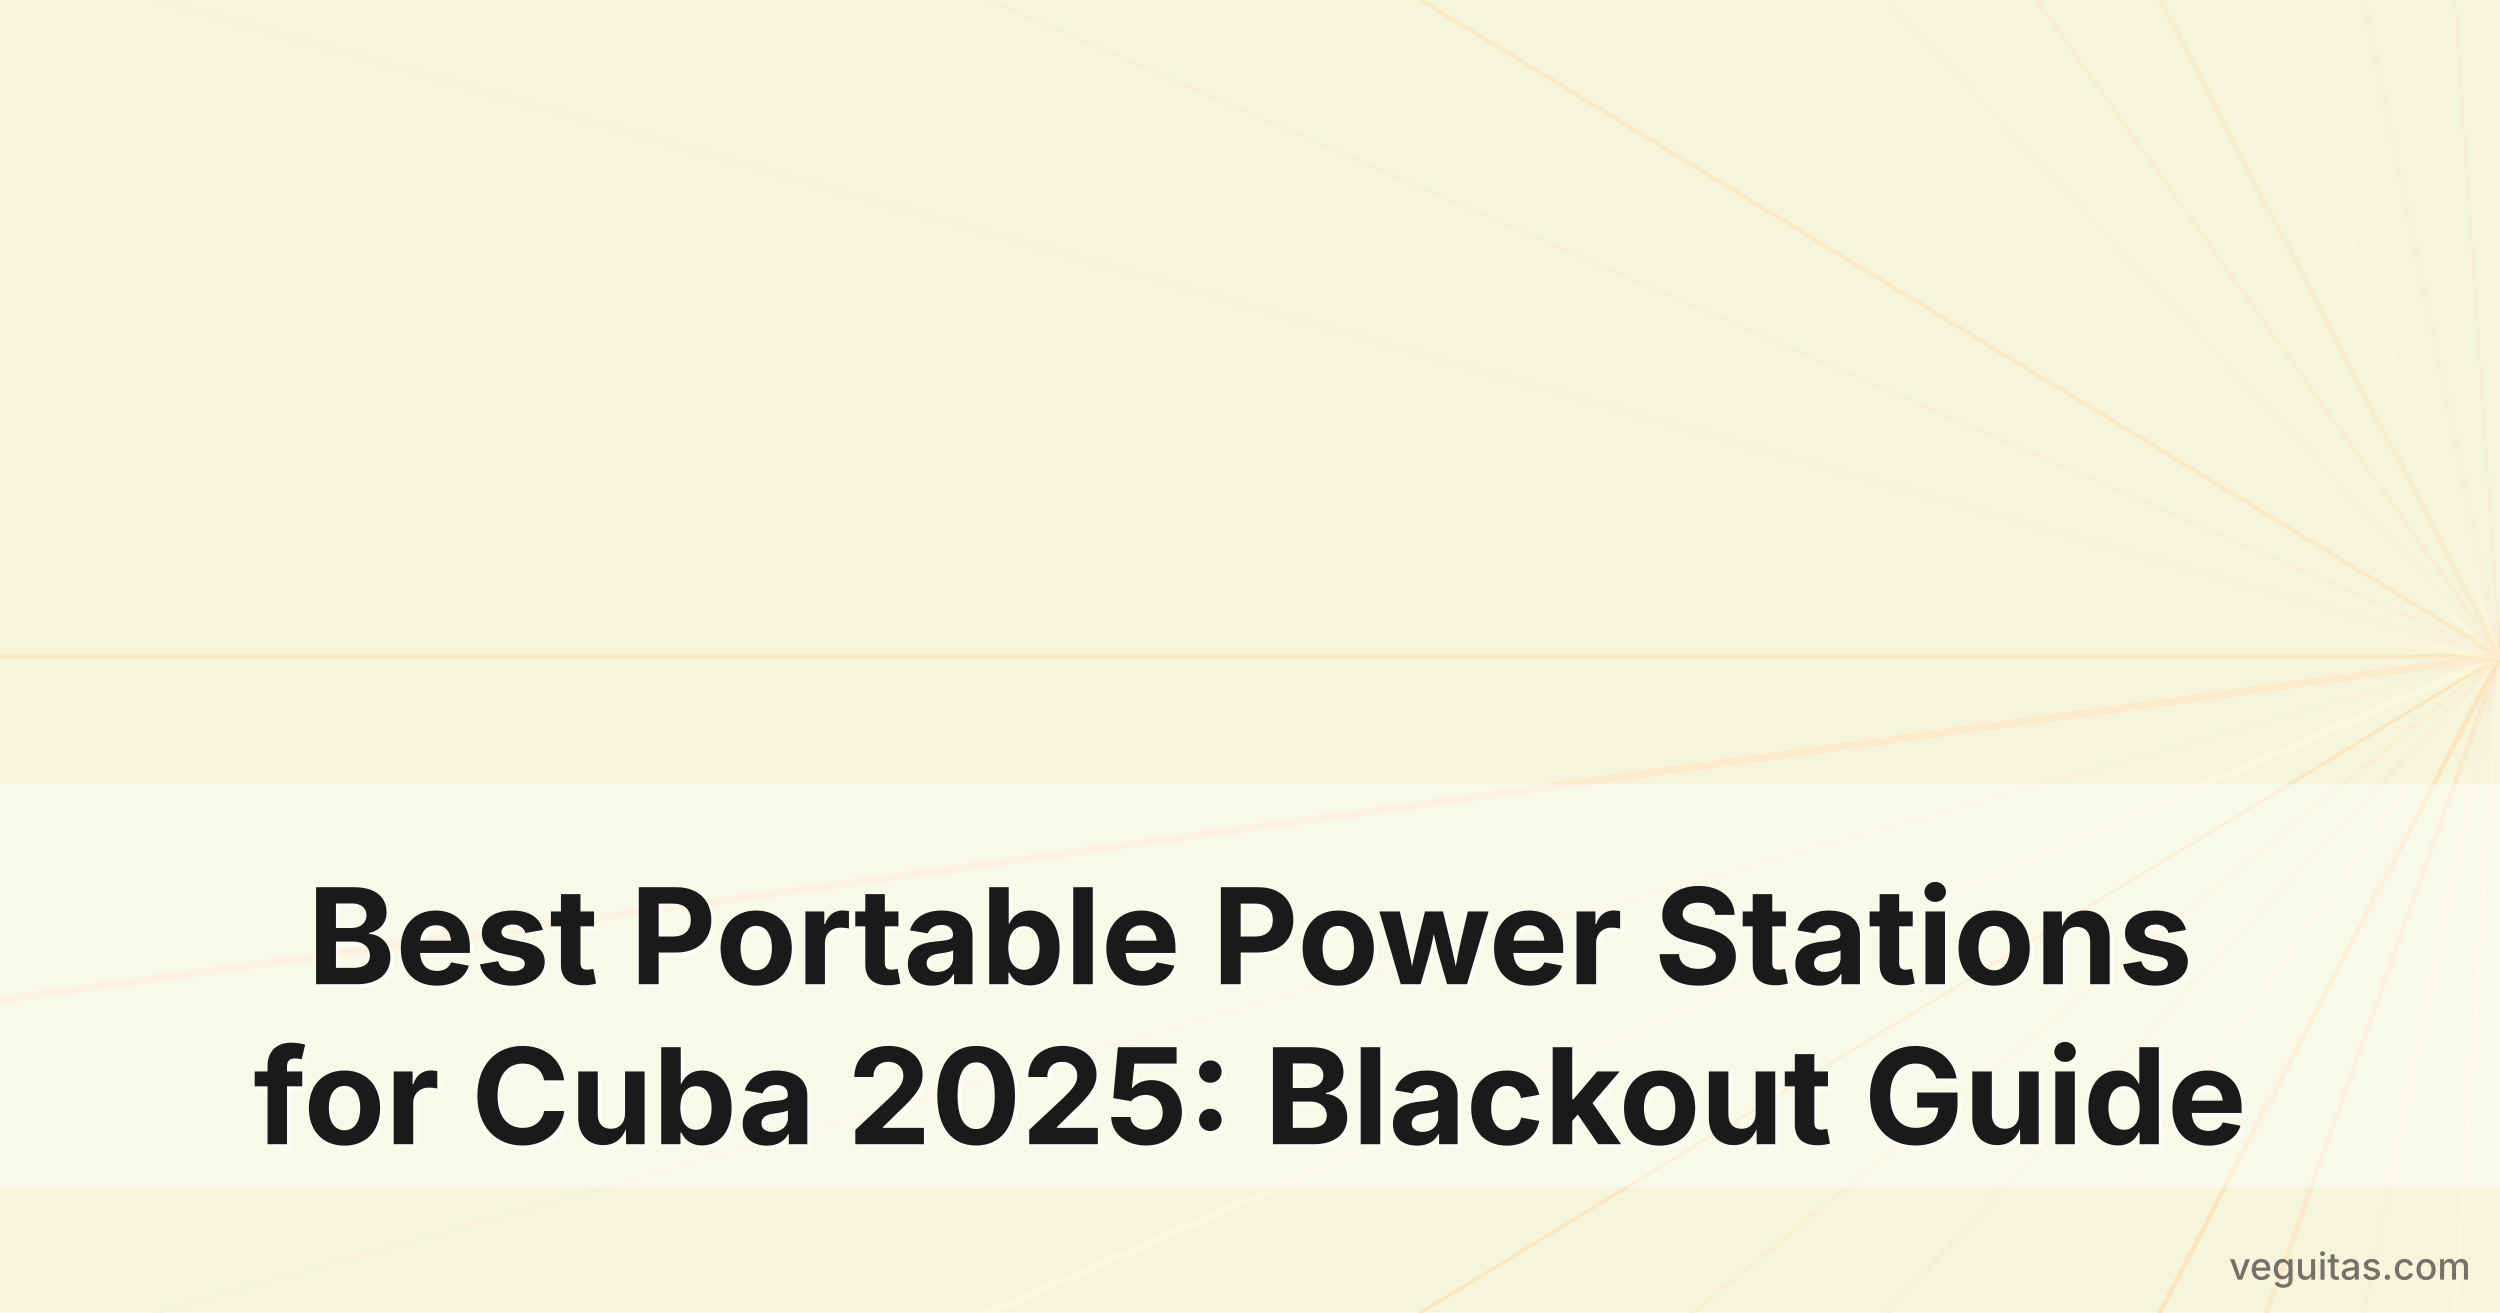
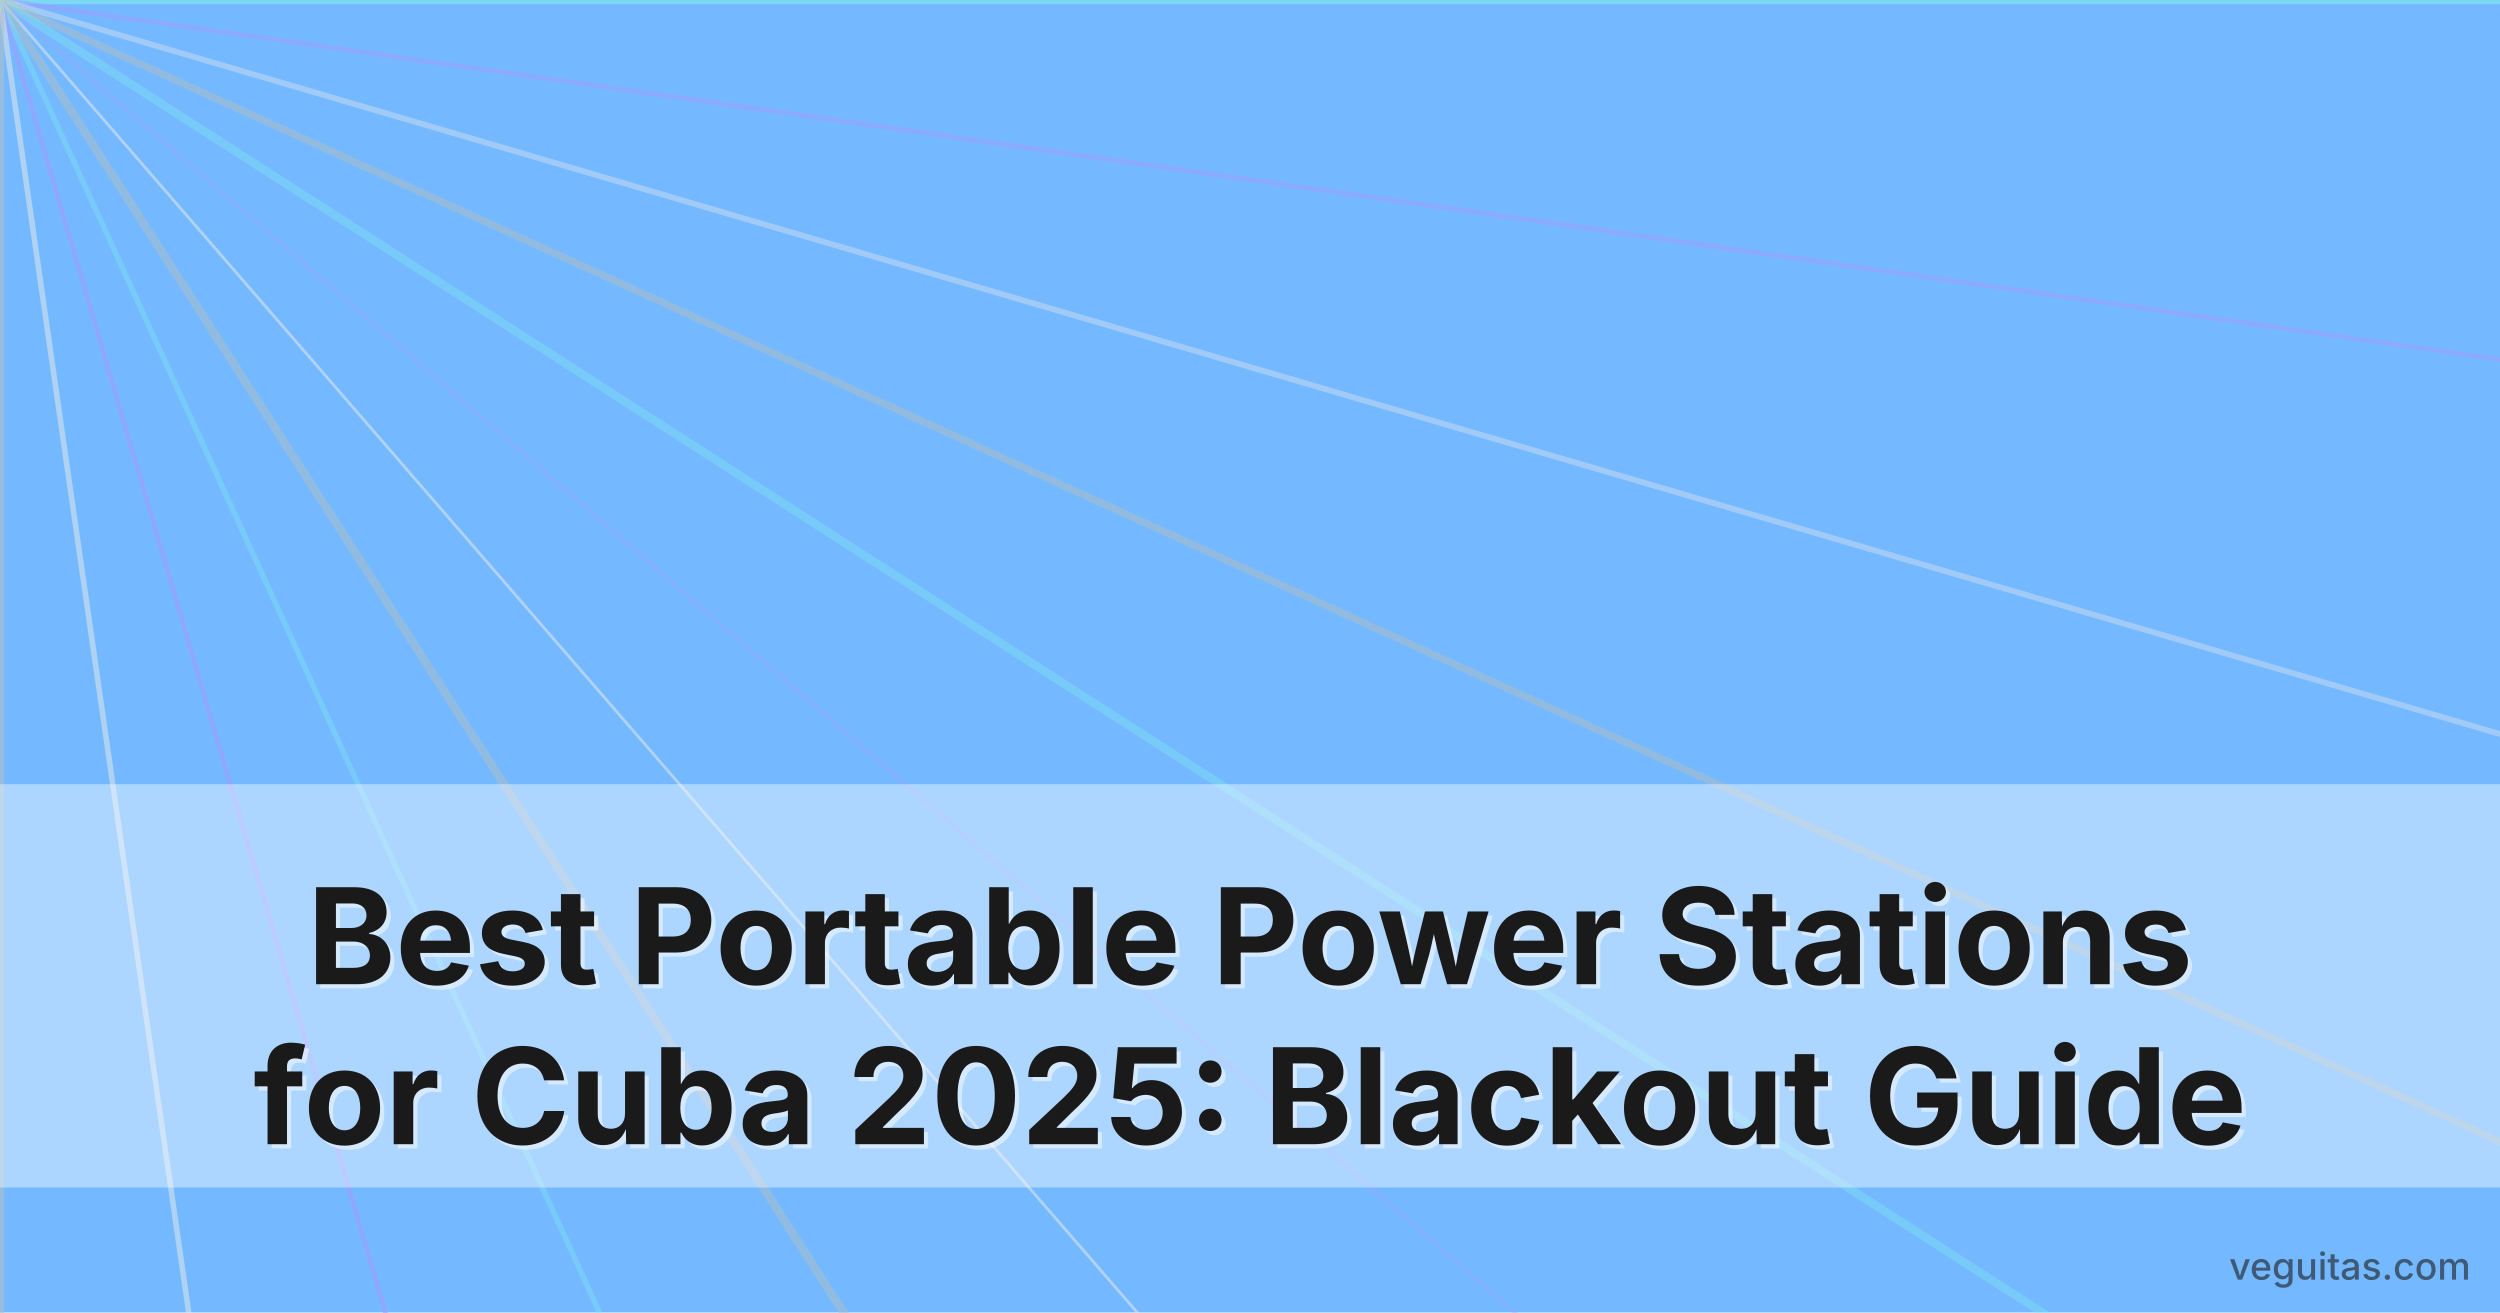
<svg xmlns="http://www.w3.org/2000/svg" version="1.1" width="1200" height="630" viewBox="0 0 1200 630">
-   <rect width="1200" height="630" fill="#f5f5dc" />
-   <line x1="1200" y1="315" x2="2555.323" y2="315" stroke-opacity="0.437" stroke-width="2.6" stroke="#fff8dc" />
-   <line x1="1200" y1="315" x2="2542.699" y2="499.55" stroke-opacity="0.329" stroke-width="3.554" stroke="#faebd7" />
-   <line x1="1200" y1="315" x2="2505.064" y2="680.662" stroke-opacity="0.554" stroke-width="1.018" stroke="#ffe4c4" />
-   <line x1="1200" y1="315" x2="2443.117" y2="854.962" stroke-opacity="0.509" stroke-width="1.831" stroke="#ffdead" />
-   <line x1="1200" y1="315" x2="2358.014" y2="1019.204" stroke-opacity="0.499" stroke-width="3.727" stroke="#fff8dc" />
-   <line x1="1200" y1="315" x2="2251.339" y2="1170.328" stroke-opacity="0.38" stroke-width="2.86" stroke="#faebd7" />
-   <line x1="1200" y1="315" x2="2125.08" y2="1305.519" stroke-opacity="0.568" stroke-width="3.894" stroke="#ffe4c4" />
-   <line x1="1200" y1="315" x2="1981.588" y2="1422.258" stroke-opacity="0.333" stroke-width="3.792" stroke="#ffdead" />
-   <line x1="1200" y1="315" x2="1823.537" y2="1518.371" stroke-opacity="0.441" stroke-width="3.145" stroke="#fff8dc" />
-   <line x1="1200" y1="315" x2="1653.87" y2="1592.068" stroke-opacity="0.367" stroke-width="2.957" stroke="#faebd7" />
-   <line x1="1200" y1="315" x2="1475.749" y2="1641.975" stroke-opacity="0.578" stroke-width="1.502" stroke="#ffe4c4" />
-   <line x1="1200" y1="315" x2="1292.491" y2="1667.163" stroke-opacity="0.411" stroke-width="2.437" stroke="#ffdead" />
-   <line x1="1200" y1="315" x2="1107.509" y2="1667.163" stroke-opacity="0.567" stroke-width="1.597" stroke="#fff8dc" />
-   <line x1="1200" y1="315" x2="924.251" y2="1641.975" stroke-opacity="0.488" stroke-width="2.382" stroke="#faebd7" />
-   <line x1="1200" y1="315" x2="746.13" y2="1592.068" stroke-opacity="0.668" stroke-width="2.592" stroke="#ffe4c4" />
-   <line x1="1200" y1="315" x2="576.463" y2="1518.371" stroke-opacity="0.619" stroke-width="2.383" stroke="#ffdead" />
-   <line x1="1200" y1="315" x2="418.412" y2="1422.258" stroke-opacity="0.569" stroke-width="1.228" stroke="#fff8dc" />
-   <line x1="1200" y1="315" x2="274.92" y2="1305.519" stroke-opacity="0.513" stroke-width="2.859" stroke="#faebd7" />
-   <line x1="1200" y1="315" x2="148.661" y2="1170.328" stroke-opacity="0.386" stroke-width="2.306" stroke="#ffe4c4" />
-   <line x1="1200" y1="315" x2="41.986" y2="1019.204" stroke-opacity="0.626" stroke-width="1.596" stroke="#ffdead" />
-   <line x1="1200" y1="315" x2="-43.117" y2="854.962" stroke-opacity="0.354" stroke-width="3.395" stroke="#fff8dc" />
-   <line x1="1200" y1="315" x2="-105.064" y2="680.662" stroke-opacity="0.582" stroke-width="1.695" stroke="#faebd7" />
-   <line x1="1200" y1="315" x2="-142.699" y2="499.55" stroke-opacity="0.673" stroke-width="3.78" stroke="#ffe4c4" />
-   <line x1="1200" y1="315" x2="-155.323" y2="315" stroke-opacity="0.524" stroke-width="1.907" stroke="#ffdead" />
-   <line x1="1200" y1="315" x2="-142.699" y2="130.45" stroke-opacity="0.602" stroke-width="3.551" stroke="#fff8dc" />
-   <line x1="1200" y1="315" x2="-105.064" y2="-50.662" stroke-opacity="0.408" stroke-width="3.74" stroke="#faebd7" />
-   <line x1="1200" y1="315" x2="-43.117" y2="-224.962" stroke-opacity="0.323" stroke-width="1.461" stroke="#ffe4c4" />
-   <line x1="1200" y1="315" x2="41.986" y2="-389.204" stroke-opacity="0.473" stroke-width="2.261" stroke="#ffdead" />
-   <line x1="1200" y1="315" x2="148.661" y2="-540.328" stroke-opacity="0.415" stroke-width="1.917" stroke="#fff8dc" />
-   <line x1="1200" y1="315" x2="274.92" y2="-675.519" stroke-opacity="0.338" stroke-width="2.642" stroke="#faebd7" />
-   <line x1="1200" y1="315" x2="418.412" y2="-792.258" stroke-opacity="0.482" stroke-width="1.634" stroke="#ffe4c4" />
-   <line x1="1200" y1="315" x2="576.463" y2="-888.371" stroke-opacity="0.333" stroke-width="2.351" stroke="#ffdead" />
-   <line x1="1200" y1="315" x2="746.13" y2="-962.068" stroke-opacity="0.547" stroke-width="2.035" stroke="#fff8dc" />
-   <line x1="1200" y1="315" x2="924.251" y2="-1011.975" stroke-opacity="0.457" stroke-width="3.575" stroke="#faebd7" />
-   <line x1="1200" y1="315" x2="1107.509" y2="-1037.163" stroke-opacity="0.342" stroke-width="1.393" stroke="#ffe4c4" />
-   <line x1="1200" y1="315" x2="1292.491" y2="-1037.163" stroke-opacity="0.559" stroke-width="2.792" stroke="#ffdead" />
-   <line x1="1200" y1="315" x2="1475.749" y2="-1011.975" stroke-opacity="0.38" stroke-width="2.771" stroke="#fff8dc" />
-   <line x1="1200" y1="315" x2="1653.87" y2="-962.068" stroke-opacity="0.674" stroke-width="1.257" stroke="#faebd7" />
-   <line x1="1200" y1="315" x2="1823.537" y2="-888.371" stroke-opacity="0.401" stroke-width="2.858" stroke="#ffe4c4" />
-   <line x1="1200" y1="315" x2="1981.588" y2="-792.258" stroke-opacity="0.573" stroke-width="1.626" stroke="#ffdead" />
-   <line x1="1200" y1="315" x2="2125.08" y2="-675.519" stroke-opacity="0.377" stroke-width="3.736" stroke="#fff8dc" />
-   <line x1="1200" y1="315" x2="2251.339" y2="-540.328" stroke-opacity="0.693" stroke-width="2.267" stroke="#faebd7" />
-   <line x1="1200" y1="315" x2="2358.014" y2="-389.204" stroke-opacity="0.434" stroke-width="1.768" stroke="#ffe4c4" />
-   <line x1="1200" y1="315" x2="2443.117" y2="-224.962" stroke-opacity="0.554" stroke-width="2.256" stroke="#ffdead" />
-   <line x1="1200" y1="315" x2="2505.064" y2="-50.662" stroke-opacity="0.403" stroke-width="3.186" stroke="#fff8dc" />
-   <line x1="1200" y1="315" x2="2542.699" y2="130.45" stroke-opacity="0.396" stroke-width="1.351" stroke="#faebd7" />
+   <rect width="1200" height="630" fill="#74b9ff" />
+   <line x1="0" y1="0" x2="1355.323" y2="0" stroke-opacity="0.631" stroke-width="3.96" stroke="#81ecec" />
+   <line x1="0" y1="0" x2="1341.528" y2="192.883" stroke-opacity="0.474" stroke-width="2.397" stroke="#a29bfe" />
+   <line x1="0" y1="0" x2="1300.423" y2="381.839" stroke-opacity="0.42" stroke-width="2.747" stroke="#dfe6e9" />
+   <line x1="0" y1="0" x2="1232.845" y2="563.021" stroke-opacity="0.505" stroke-width="3.414" stroke="#b2bec3" />
+   <line x1="0" y1="0" x2="1140.17" y2="732.743" stroke-opacity="0.327" stroke-width="3.976" stroke="#81ecec" />
+   <line x1="0" y1="0" x2="1024.285" y2="887.548" stroke-opacity="0.316" stroke-width="1.712" stroke="#a29bfe" />
+   <line x1="0" y1="0" x2="887.548" y2="1024.285" stroke-opacity="0.571" stroke-width="1.358" stroke="#dfe6e9" />
+   <line x1="0" y1="0" x2="732.743" y2="1140.17" stroke-opacity="0.492" stroke-width="3.991" stroke="#b2bec3" />
+   <line x1="0" y1="0" x2="563.021" y2="1232.845" stroke-opacity="0.336" stroke-width="2.626" stroke="#81ecec" />
+   <line x1="0" y1="0" x2="381.839" y2="1300.423" stroke-opacity="0.597" stroke-width="2.161" stroke="#a29bfe" />
+   <line x1="0" y1="0" x2="192.883" y2="1341.528" stroke-opacity="0.558" stroke-width="2.645" stroke="#dfe6e9" />
+   <line x1="0" y1="0" x2="8.29895888767315e-14" y2="1355.323" stroke-opacity="0.557" stroke-width="3.946" stroke="#b2bec3" />
+   <line x1="0" y1="0" x2="-192.883" y2="1341.528" stroke-opacity="0.58" stroke-width="2.149" stroke="#81ecec" />
+   <line x1="0" y1="0" x2="-381.839" y2="1300.423" stroke-opacity="0.459" stroke-width="1.84" stroke="#a29bfe" />
+   <line x1="0" y1="0" x2="-563.021" y2="1232.845" stroke-opacity="0.418" stroke-width="1.734" stroke="#dfe6e9" />
+   <line x1="0" y1="0" x2="-732.743" y2="1140.17" stroke-opacity="0.326" stroke-width="2.522" stroke="#b2bec3" />
+   <line x1="0" y1="0" x2="-887.548" y2="1024.285" stroke-opacity="0.312" stroke-width="3.876" stroke="#81ecec" />
+   <line x1="0" y1="0" x2="-1024.285" y2="887.548" stroke-opacity="0.361" stroke-width="1.194" stroke="#a29bfe" />
+   <line x1="0" y1="0" x2="-1140.17" y2="732.743" stroke-opacity="0.684" stroke-width="2.198" stroke="#dfe6e9" />
+   <line x1="0" y1="0" x2="-1232.845" y2="563.021" stroke-opacity="0.398" stroke-width="2.921" stroke="#b2bec3" />
+   <line x1="0" y1="0" x2="-1300.423" y2="381.839" stroke-opacity="0.473" stroke-width="1.085" stroke="#81ecec" />
+   <line x1="0" y1="0" x2="-1341.528" y2="192.883" stroke-opacity="0.403" stroke-width="2.775" stroke="#a29bfe" />
+   <line x1="0" y1="0" x2="-1355.323" y2="1.65979177753463e-13" stroke-opacity="0.37" stroke-width="2.697" stroke="#dfe6e9" />
+   <line x1="0" y1="0" x2="-1341.528" y2="-192.883" stroke-opacity="0.374" stroke-width="1.849" stroke="#b2bec3" />
+   <line x1="0" y1="0" x2="-1300.423" y2="-381.839" stroke-opacity="0.656" stroke-width="2.164" stroke="#81ecec" />
+   <line x1="0" y1="0" x2="-1232.845" y2="-563.021" stroke-opacity="0.572" stroke-width="2.553" stroke="#a29bfe" />
+   <line x1="0" y1="0" x2="-1140.17" y2="-732.743" stroke-opacity="0.424" stroke-width="2.023" stroke="#dfe6e9" />
+   <line x1="0" y1="0" x2="-1024.285" y2="-887.548" stroke-opacity="0.443" stroke-width="2.336" stroke="#b2bec3" />
+   <line x1="0" y1="0" x2="-887.548" y2="-1024.285" stroke-opacity="0.301" stroke-width="2.574" stroke="#81ecec" />
+   <line x1="0" y1="0" x2="-732.743" y2="-1140.17" stroke-opacity="0.328" stroke-width="2.405" stroke="#a29bfe" />
+   <line x1="0" y1="0" x2="-563.021" y2="-1232.845" stroke-opacity="0.405" stroke-width="2.833" stroke="#dfe6e9" />
+   <line x1="0" y1="0" x2="-381.839" y2="-1300.423" stroke-opacity="0.371" stroke-width="3.413" stroke="#b2bec3" />
+   <line x1="0" y1="0" x2="-192.883" y2="-1341.528" stroke-opacity="0.32" stroke-width="2.426" stroke="#81ecec" />
+   <line x1="0" y1="0" x2="-2.489687666301945e-13" y2="-1355.323" stroke-opacity="0.538" stroke-width="3.779" stroke="#a29bfe" />
+   <line x1="0" y1="0" x2="192.883" y2="-1341.528" stroke-opacity="0.346" stroke-width="1.862" stroke="#dfe6e9" />
+   <line x1="0" y1="0" x2="381.839" y2="-1300.423" stroke-opacity="0.566" stroke-width="1.627" stroke="#b2bec3" />
+   <line x1="0" y1="0" x2="563.021" y2="-1232.845" stroke-opacity="0.455" stroke-width="2.528" stroke="#81ecec" />
+   <line x1="0" y1="0" x2="732.743" y2="-1140.17" stroke-opacity="0.37" stroke-width="1.19" stroke="#a29bfe" />
+   <line x1="0" y1="0" x2="887.548" y2="-1024.285" stroke-opacity="0.458" stroke-width="3.636" stroke="#dfe6e9" />
+   <line x1="0" y1="0" x2="1024.285" y2="-887.548" stroke-opacity="0.301" stroke-width="3.187" stroke="#b2bec3" />
+   <line x1="0" y1="0" x2="1140.17" y2="-732.743" stroke-opacity="0.595" stroke-width="3.36" stroke="#81ecec" />
+   <line x1="0" y1="0" x2="1232.845" y2="-563.021" stroke-opacity="0.35" stroke-width="1.894" stroke="#a29bfe" />
+   <line x1="0" y1="0" x2="1300.423" y2="-381.839" stroke-opacity="0.389" stroke-width="1.951" stroke="#dfe6e9" />
+   <line x1="0" y1="0" x2="1341.528" y2="-192.883" stroke-opacity="0.432" stroke-width="2.889" stroke="#b2bec3" />
  <rect width="1200" height="193.6" x="0" y="376.4" fill="rgba(255,255,255,0.4)" />
  <text font-family="system-ui, -apple-system, sans-serif" font-size="64" font-weight="700" text-anchor="middle" fill="rgba(255,255,255,0.5)" x="602" y="474.428">
    <tspan dy="0" x="602">Best Portable Power Stations</tspan>
  </text>
  <text font-family="system-ui, -apple-system, sans-serif" font-size="64" font-weight="700" text-anchor="middle" fill="#1a1a1a" x="600" y="472.428">
    <tspan dy="0" x="600">Best Portable Power Stations</tspan>
  </text>
  <text font-family="system-ui, -apple-system, sans-serif" font-size="64" font-weight="700" text-anchor="middle" fill="rgba(255,255,255,0.5)" x="602" y="551.228">
    <tspan dy="0" x="602">for Cuba 2025: Blackout Guide</tspan>
  </text>
  <text font-family="system-ui, -apple-system, sans-serif" font-size="64" font-weight="700" text-anchor="middle" fill="#1a1a1a" x="600" y="549.228">
    <tspan dy="0" x="600">for Cuba 2025: Blackout Guide</tspan>
  </text>
  <text font-family="system-ui, -apple-system, sans-serif" font-size="18" font-weight="500" fill="#1a1a1a" opacity="0.6" x="1070" y="614.239">
    <tspan dy="0" x="1070">veguitas.com</tspan>
  </text>
</svg>
